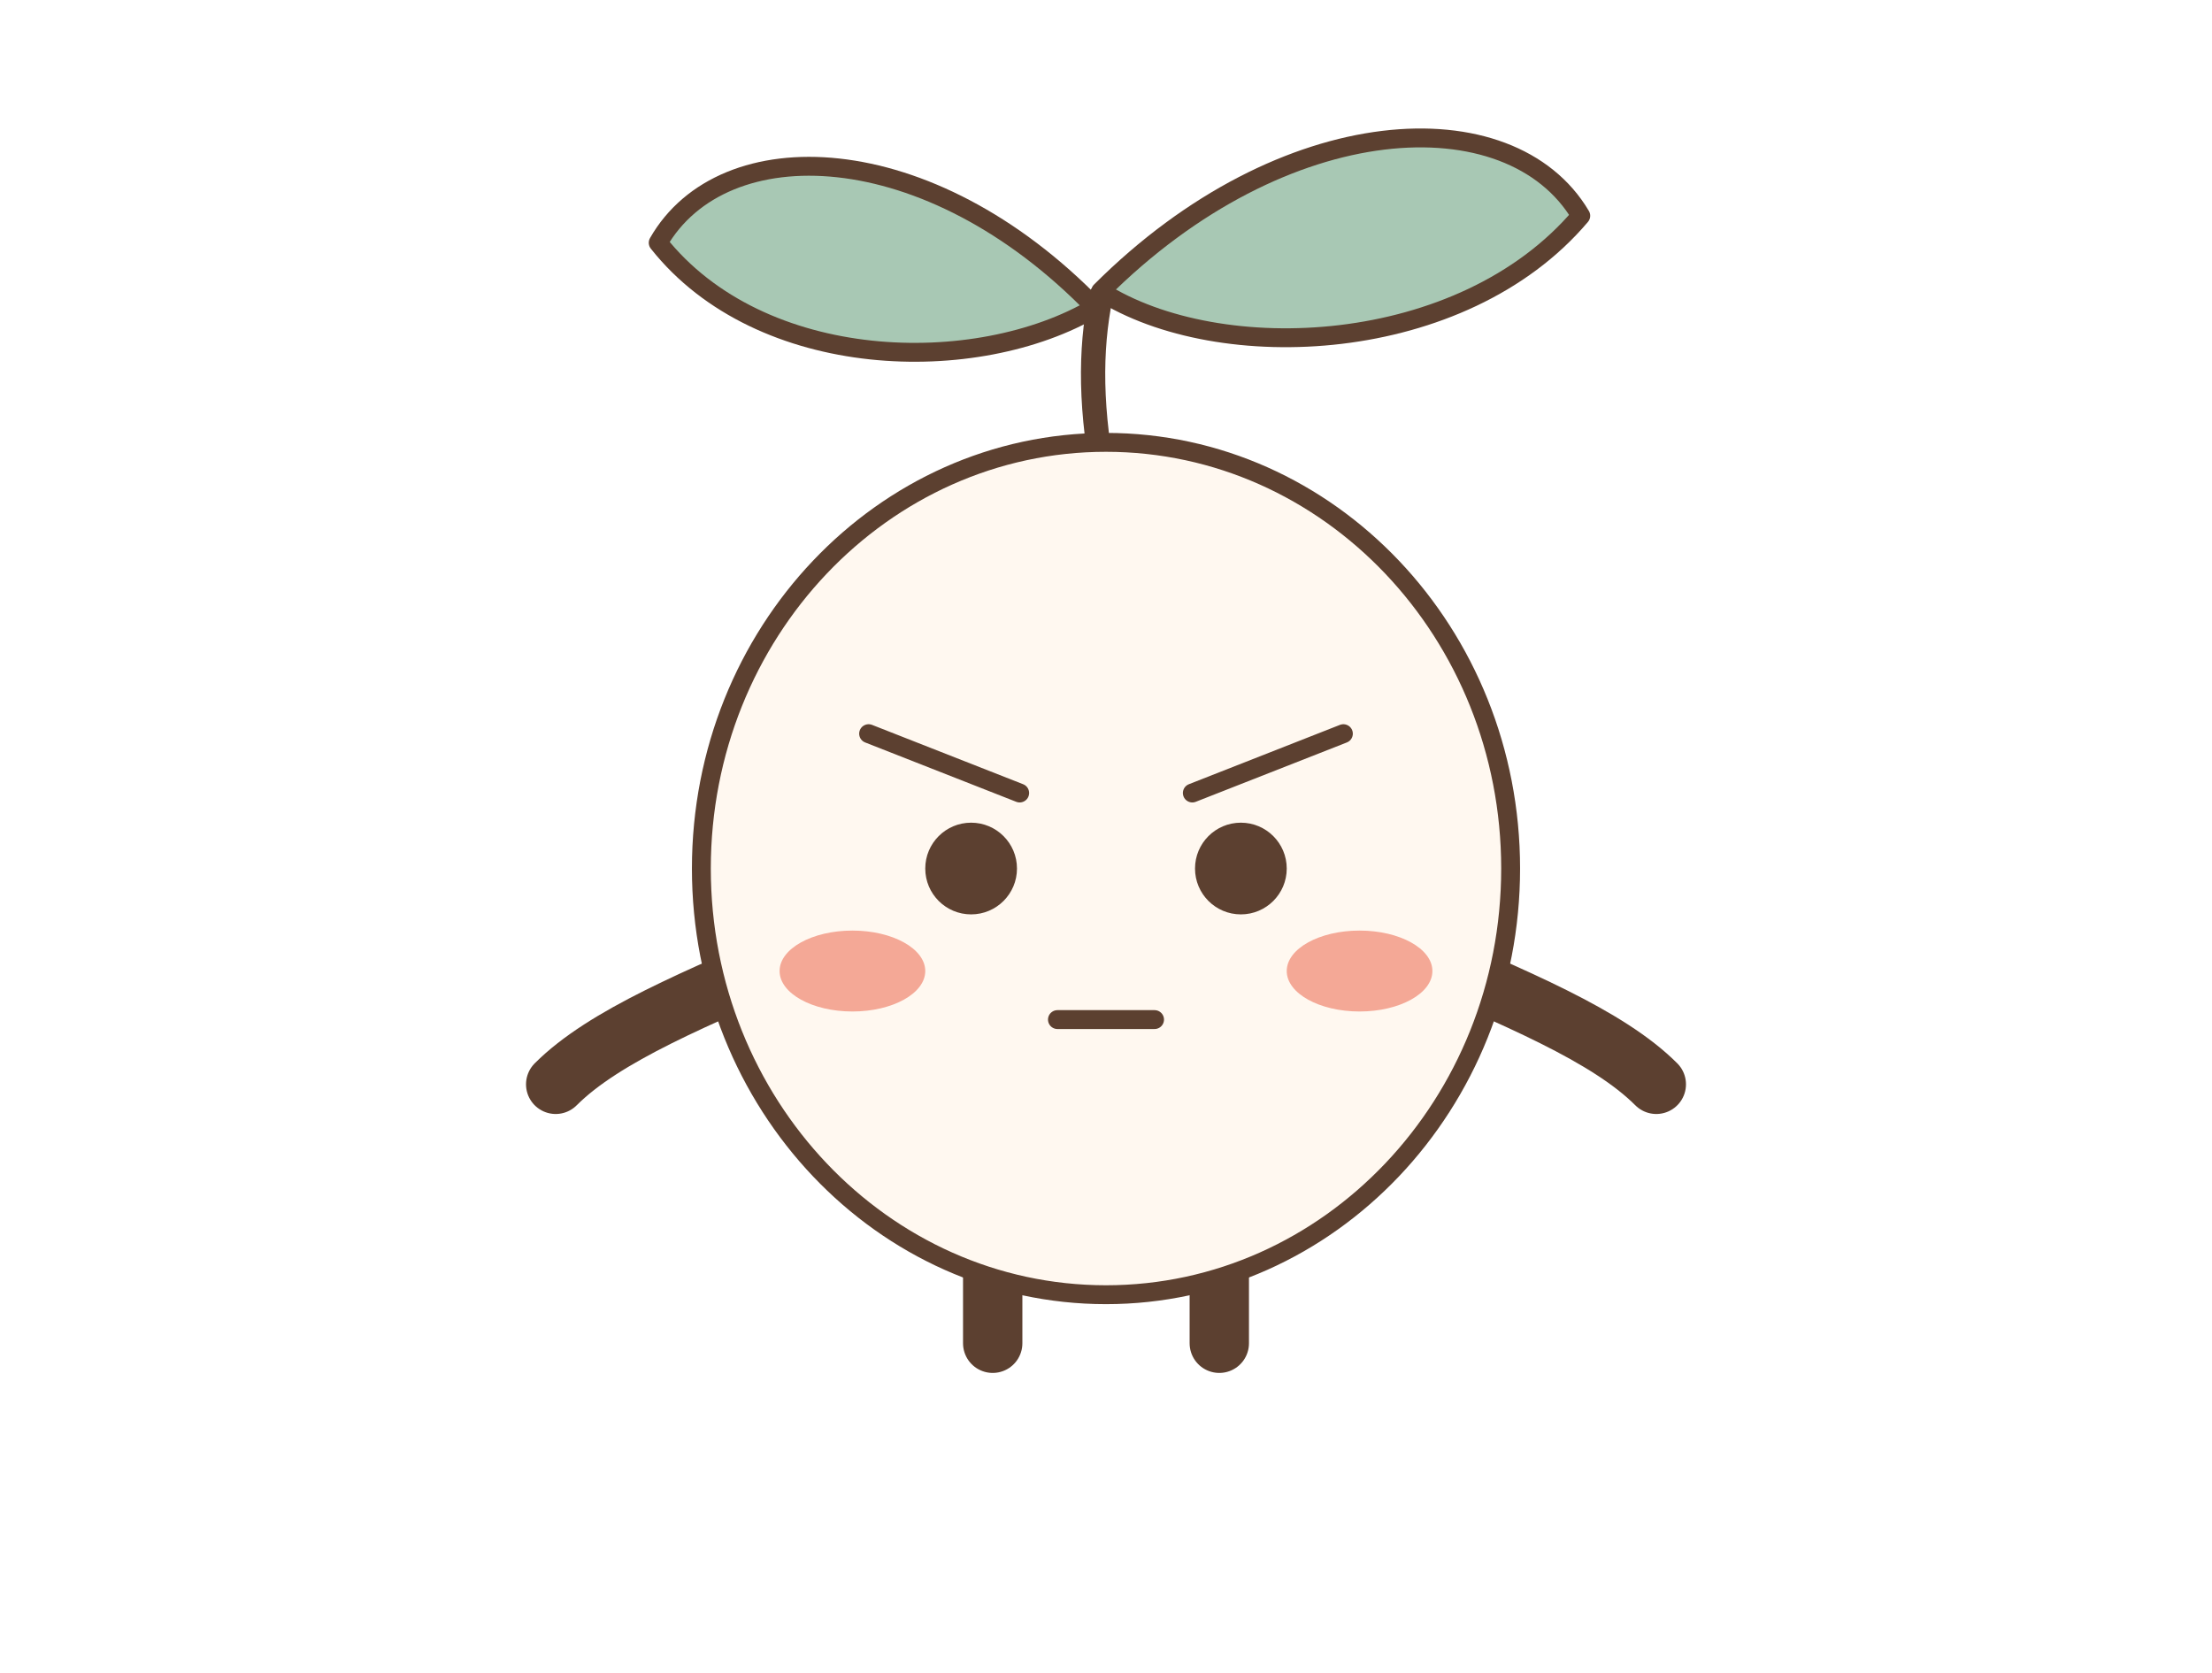
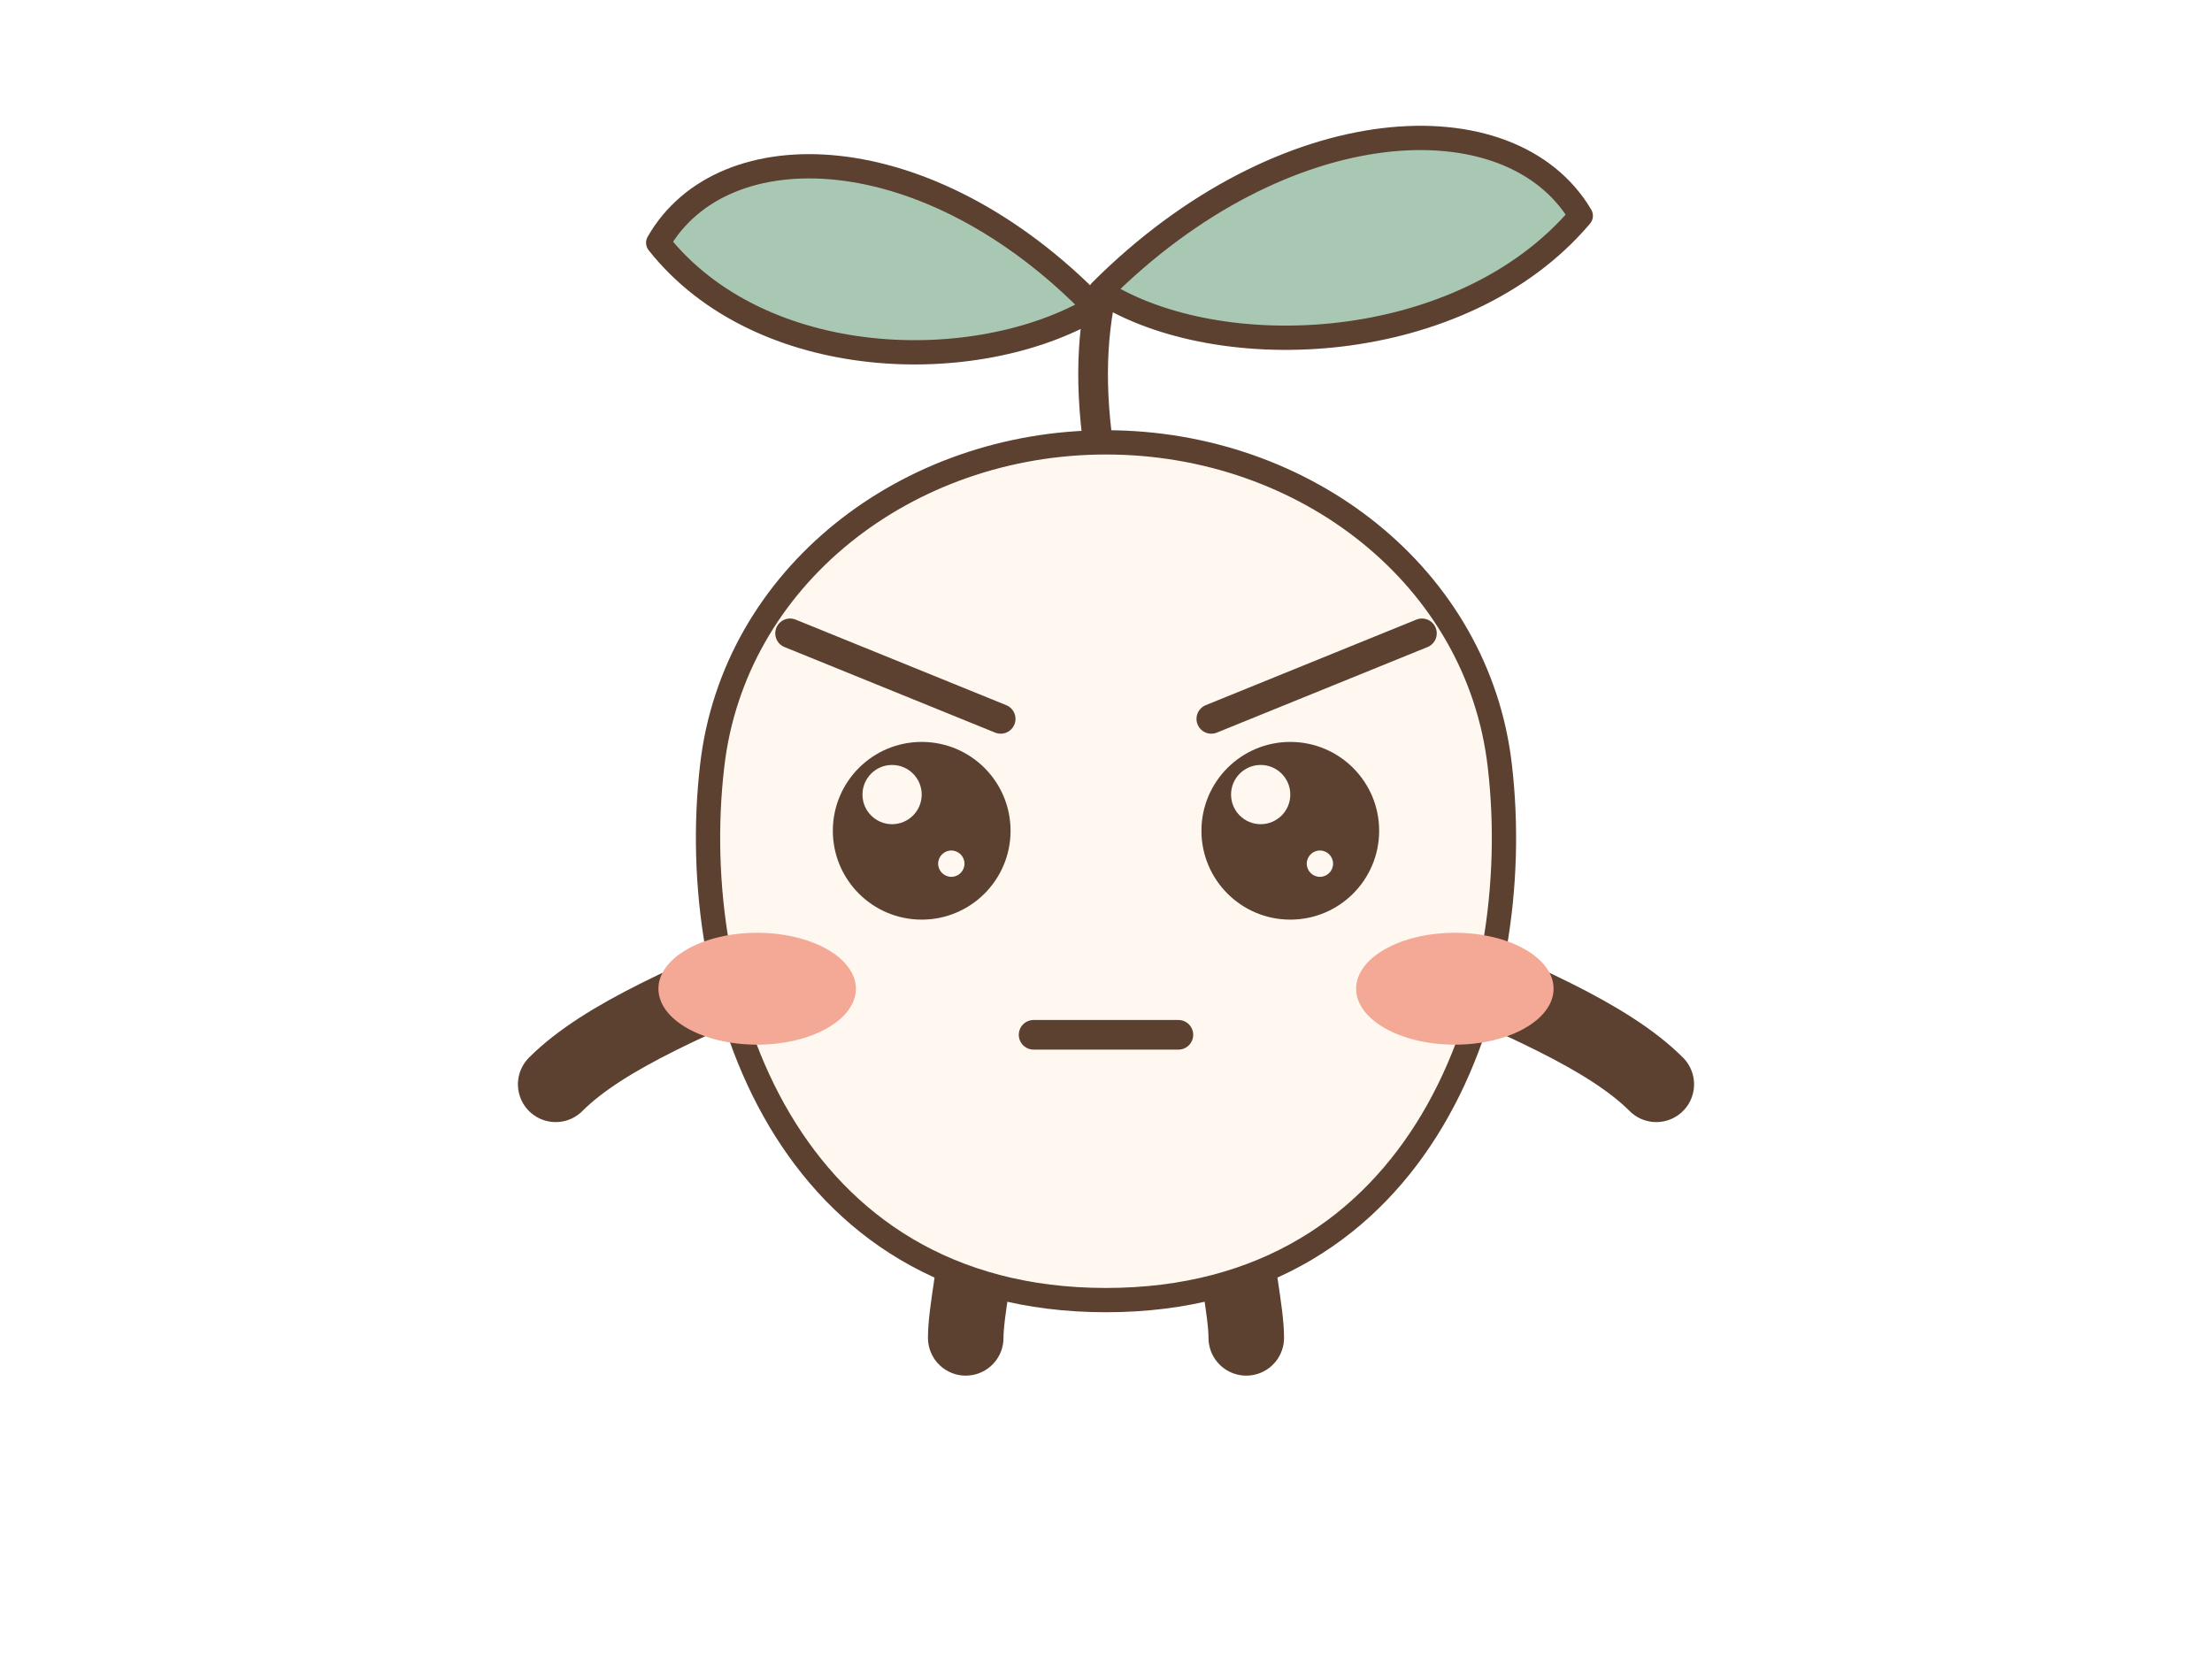
<svg xmlns="http://www.w3.org/2000/svg" viewBox="0 0 820 620" width="820" height="620">
-   <g fill="none" stroke="#5C4030" stroke-width="7" stroke-linecap="round" stroke-linejoin="round">
+   <g fill="none" stroke="#5C4030" stroke-width="9" stroke-linecap="round" stroke-linejoin="round">
    <g transform="translate(410 40)">
-       <path d="M -110 312 C -152 330, -186 344, -204 362" stroke-width="22" />
-       <path d="M 110 312 C 152 330, 186 344, 204 362" stroke-width="22" />
-       <path d="M -42 392 L -42 458" stroke-width="22" />
-       <path d="M 42 392 L 42 458" stroke-width="22" />
-       <path d="M 0 142 C -6 112, -6 90, -2 70" stroke-width="9" />
+       <path d="M -110 312 C -152 330, -186 344, -204 362" stroke-width="28" />
+       <path d="M 110 312 C 152 330, 186 344, 204 362" stroke-width="28" />
+       <path d="M -46 404 C -48 430, -52 446, -52 456" stroke-width="28" />
+       <path d="M 46 404 C 48 430, 52 446, 52 456" stroke-width="28" />
+       <path d="M 0 142 C -6 112, -6 90, -2 70" stroke-width="11" />
      <path d="M -4 74 C -66 10, -142 8, -166 50 C -128 98, -48 100, -4 74 Z" fill="#A8C8B4" />
      <path d="M -2 68 C 66 0, 150 -4, 176 40 C 132 92, 42 96, -2 68 Z" fill="#A8C8B4" />
-       <ellipse cx="0" cy="282" rx="150" ry="158" fill="#FFF8F0" />
-       <ellipse cx="-94" cy="320" rx="27" ry="15" fill="#F4A896" stroke="none" />
-       <ellipse cx="94" cy="320" rx="27" ry="15" fill="#F4A896" stroke="none" />
-       <path d="M -88 232 L -32 254" />
-       <path d="M 88 232 L 32 254" />
-       <circle cx="-50" cy="282" r="17" fill="#5C4030" stroke="none" />
-       <circle cx="50" cy="282" r="17" fill="#5C4030" stroke="none" />
-       <path d="M -18 338 L 18 338" />
+       <path d="M 0 124 C 74 124, 138 174, 146 244 C 156 330, 118 442, 0 442 C -118 442, -156 330, -146 244 C -138 174, -74 124, 0 124 Z" fill="#FFF8F0" />
+       <g transform="translate(0 -18) translate(0 286) scale(1.22) translate(0 -286)">
+         <ellipse cx="-106" cy="334" rx="30" ry="17" fill="#F4A896" stroke="none" />
+         <ellipse cx="106" cy="334" rx="30" ry="17" fill="#F4A896" stroke="none" />
+         <path d="M -96 226 L -32 252" />
+         <path d="M 96 226 L 32 252" />
+         <circle cx="-56" cy="286" r="27" fill="#5C4030" stroke="none" />
+         <circle cx="56" cy="286" r="27" fill="#5C4030" stroke="none" />
+         <circle cx="-65" cy="275" r="9" fill="#FFF8F0" stroke="none" />
+         <circle cx="-47" cy="296" r="4" fill="#FFF8F0" stroke="none" />
+         <circle cx="47" cy="275" r="9" fill="#FFF8F0" stroke="none" />
+         <circle cx="65" cy="296" r="4" fill="#FFF8F0" stroke="none" />
+         <path d="M -22 348 L 22 348" />
+       </g>
    </g>
  </g>
</svg>
